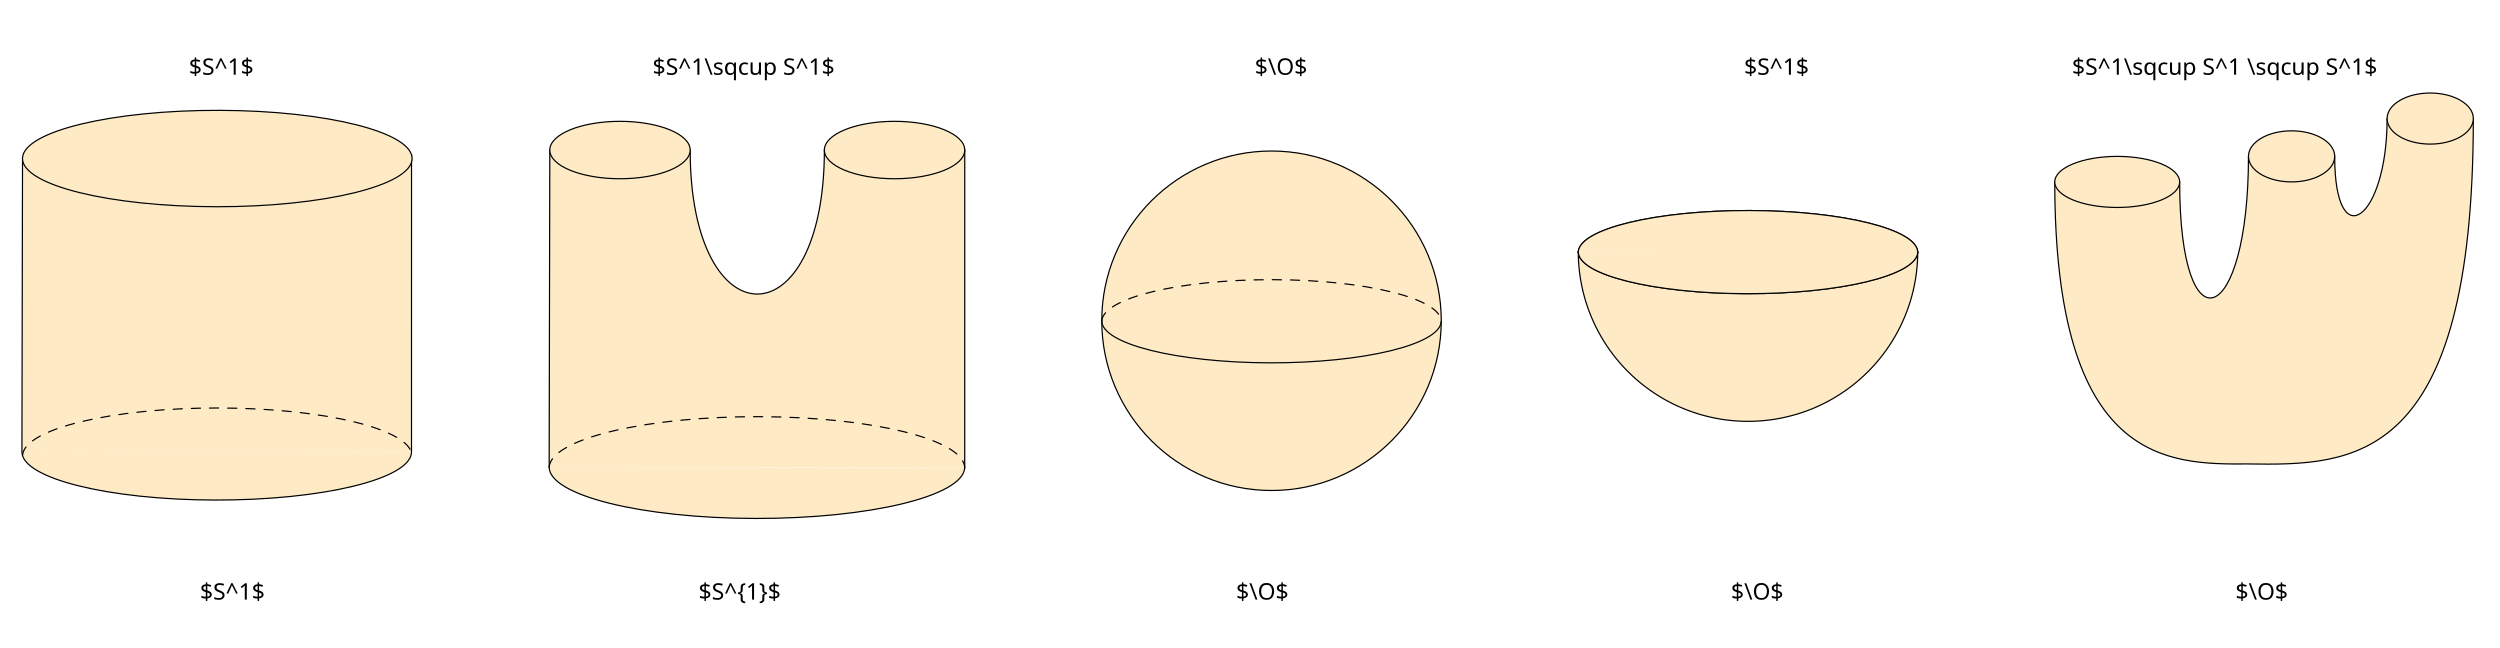
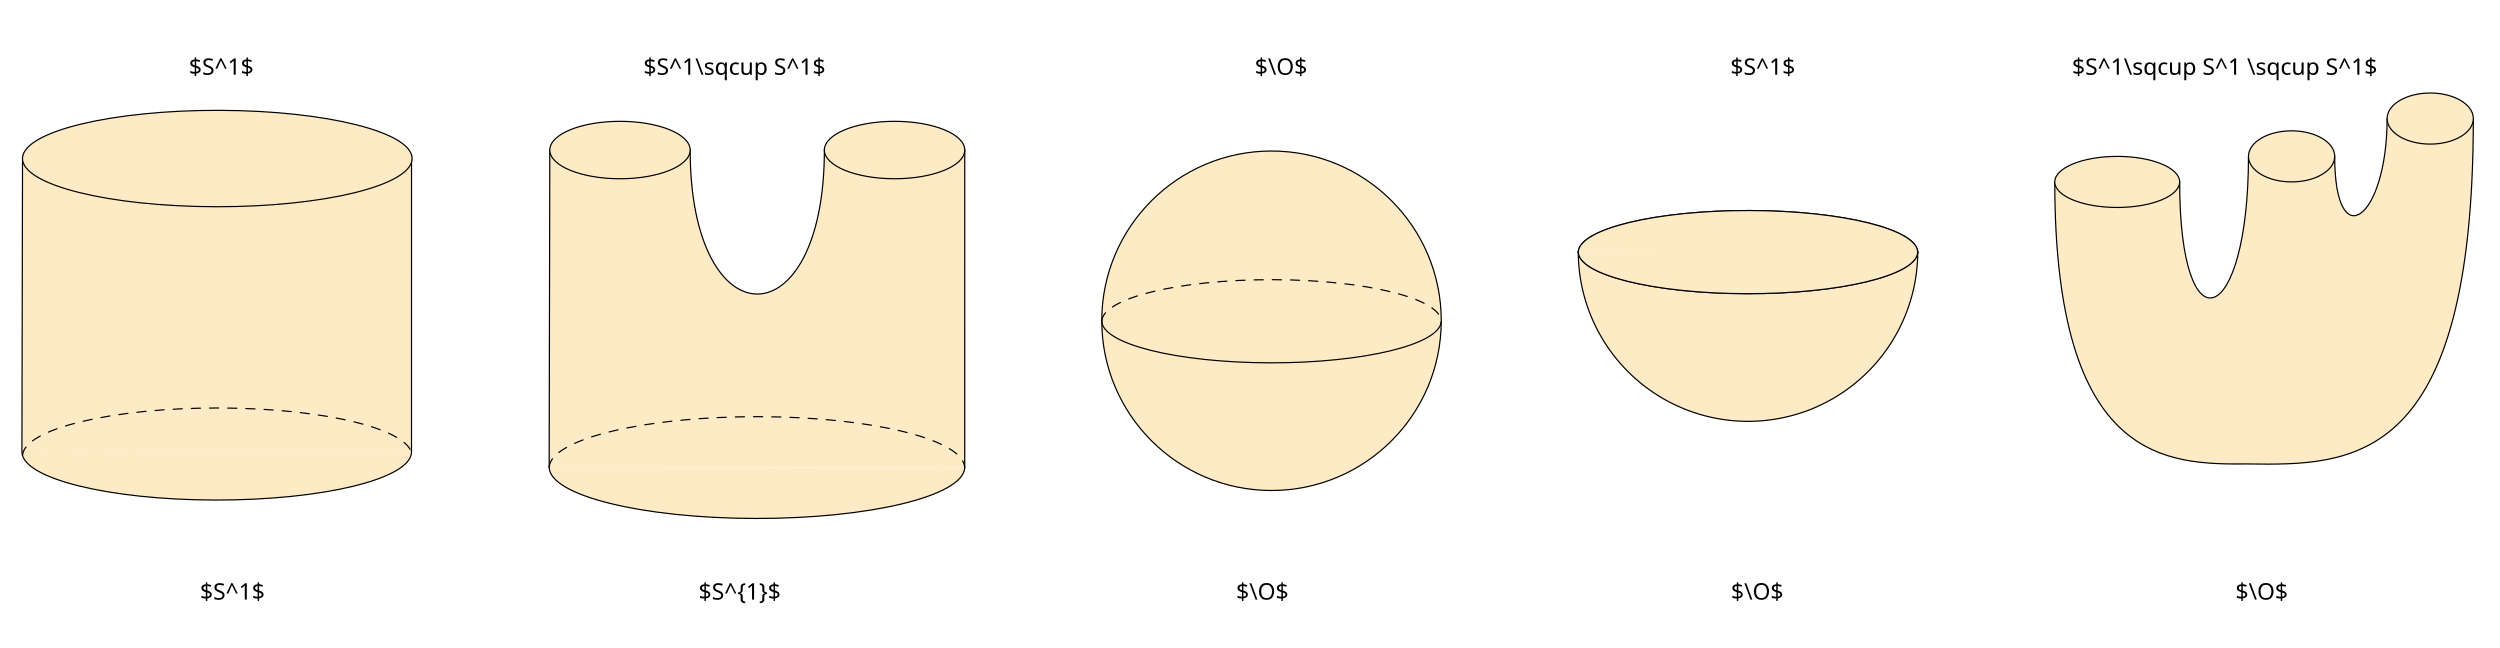
<svg xmlns="http://www.w3.org/2000/svg" width="289.511mm" height="75.023mm" viewBox="0 0 289.511 75.023" version="1.1" id="svg8">
  <defs id="defs2" />
  <g id="layer1" transform="translate(-12.27727,-197.282)">
    <g id="g1177" transform="translate(1.586544)">
      <path style="color:#000000;overflow:visible;opacity:1;vector-effect:none;fill:#feebc6;fill-opacity:1;stroke:black;stroke-width:0.14;stroke-linecap:butt;stroke-linejoin:miter;stroke-miterlimit:4;stroke-dasharray:none;stroke-dashoffset:0;stroke-opacity:1;marker-start:none;marker-end:none" id="circle993" d="m 232.774,226.42 a 19.656,19.656 0 0 1 -9.828,17.023 19.656,19.656 0 0 1 -19.656,0 19.656,19.656 0 0 1 -9.828,-17.023" />
      <g id="g999" transform="matrix(0.6422769,0,0,0.6422769,184.5662,68.43814)" style="fill:none;fill-opacity:1;stroke:#000000;stroke-width:0.219;stroke-dasharray:none;stroke-opacity:1;marker-start:none;marker-end:none">
        <path style="color:#000000;overflow:visible;opacity:1;vector-effect:none;fill:none;fill-opacity:1;stroke:#000000;stroke-width:0.219;stroke-linecap:round;stroke-linejoin:miter;stroke-miterlimit:4;stroke-dasharray:none;stroke-dashoffset:0;stroke-opacity:1;marker-start:none;marker-end:none" id="path995" d="M 75.058,246.118 A 30.606,7.572 0 0 1 44.189,253.558 30.606,7.572 0 0 1 13.85,245.986" />
        <path d="m -13.85,-246.005 a 30.606,7.572 0 0 1 -30.869,7.44 30.606,7.572 0 0 1 -30.339,-7.572" id="path997" style="color:#000000;overflow:visible;opacity:1;vector-effect:none;fill:none;fill-opacity:1;stroke:#000000;stroke-width:0.219;stroke-linecap:round;stroke-linejoin:miter;stroke-miterlimit:4;stroke-dasharray:none;stroke-dashoffset:0;stroke-opacity:1;marker-start:none;marker-end:none" transform="scale(-1)" />
      </g>
      <text id="text1069" xml:space="preserve" style="font-size:2.646px;font-family:'Iosevka Term';-inkscape-font-specification:'Iosevka Term, Normal';fill:#000000;fill-opacity:1;stroke:none;stroke-width:0.265" y="266.717" x="211.15">
        <tspan id="tspan1067" x="211.15" y="266.717" style="stroke-width:0.265">$\O$</tspan>
      </text>
-       <text id="text1077" xml:space="preserve" style="font-size:2.646px;font-family:'Iosevka Term';-inkscape-font-specification:'Iosevka Term, Normal';fill:#000000;fill-opacity:1;stroke:none;stroke-width:0.265" y="205.937" x="212.668">
-         <tspan id="tspan1075" x="212.668" y="205.937" style="stroke-width:0.265">$S^1$</tspan>
+       <text id="text1077" xml:space="preserve" style="font-size:2.646px;font-family:'Iosevka Term';-inkscape-font-specification:'Iosevka Term, Normal';fill:#000000;fill-opacity:1;stroke:none;stroke-width:0.265" y="205.937" x="211.081">
+         <tspan id="tspan1075" x="211.081" y="205.937" style="stroke-width:0.265">$S^1$</tspan>
      </text>
      <g style="fill:#feebc6;fill-opacity:1;stroke:black;stroke-width:0.219;stroke-dasharray:none;stroke-opacity:1;marker-start:none;marker-end:none" transform="matrix(0.6422769,0,0,0.6422769,184.5662,68.43814)" id="g1038">
        <path style="color:#000000;overflow:visible;opacity:1;vector-effect:none;fill:#feebc6;fill-opacity:1;stroke:black;stroke-width:0.219;stroke-linecap:round;stroke-linejoin:miter;stroke-miterlimit:4;stroke-dasharray:none;stroke-dashoffset:0;stroke-opacity:1;marker-start:none;marker-end:none" d="M 75.058,246.118 A 30.606,7.572 0 0 1 44.189,253.558 30.606,7.572 0 0 1 13.85,245.986" id="path1034" />
        <path transform="scale(-1)" style="color:#000000;overflow:visible;opacity:1;vector-effect:none;fill:#feebc6;fill-opacity:1;stroke:black;stroke-width:0.219;stroke-linecap:round;stroke-linejoin:miter;stroke-miterlimit:4;stroke-dasharray:none;stroke-dashoffset:0;stroke-opacity:1;marker-start:none;marker-end:none" d="m -13.85,-246.005 a 30.606,7.572 0 0 1 -30.869,7.44 30.606,7.572 0 0 1 -30.339,-7.572" id="path1036" />
      </g>
    </g>
    <g id="g1166" transform="translate(-121.298)">
      <path style="color:#000000;overflow:visible;opacity:1;vector-effect:none;fill:#feebc6;fill-opacity:1;stroke:#000000;stroke-width:0.14;stroke-linecap:round;stroke-linejoin:miter;stroke-miterlimit:4;stroke-dasharray:none;stroke-dashoffset:0;stroke-opacity:1;marker-start:none;marker-end:none" d="m 181.229,249.685 0.003,-34.492 -21.248,-1e-5 21.244,0.046 c -0.217,3.063 -10.371,5.51 -22.752,5.483 -11.747,-0.027 -21.445,-2.279 -22.292,-5.178 l -0.069,34.065 m -5.1e-4,0 c 2.4e-4,3.063 9.981,5.554 22.362,5.581 12.382,0.027 22.536,-2.421 22.752,-5.483" id="path965" />
      <path d="m -136.185,-250.011 a 22.558,5.581 0 0 1 -22.752,5.483 22.558,5.581 0 0 1 -22.362,-5.581" id="path973" style="color:#000000;overflow:visible;opacity:1;vector-effect:none;fill:none;fill-opacity:1;stroke:#000000;stroke-width:0.14;stroke-linecap:round;stroke-linejoin:miter;stroke-miterlimit:4;stroke-dasharray:1.053, 1.053;stroke-dashoffset:0;stroke-opacity:1;marker-start:none;marker-end:none" transform="scale(-1)" />
      <path transform="scale(-1)" style="color:#000000;overflow:visible;opacity:1;vector-effect:none;fill:#feebc6;fill-opacity:1;stroke:#000000;stroke-width:0.14;stroke-linecap:round;stroke-linejoin:miter;stroke-miterlimit:4;stroke-dasharray:none;stroke-dashoffset:0;stroke-opacity:1;marker-start:none;marker-end:none" id="path981" d="m -136.185,-215.544 a 22.558,5.581 0 0 1 -22.85,5.483 22.558,5.581 0 0 1 -22.262,-5.629 22.558,5.581 0 0 1 22.656,-5.532 22.558,5.581 0 0 1 22.46,5.581" />
      <text x="156.74" y="266.717" style="font-size:2.646px;font-family:'Iosevka Term';-inkscape-font-specification:'Iosevka Term, Normal';fill:#000000;fill-opacity:1;stroke:none;stroke-width:0.265" xml:space="preserve" id="text1055">
        <tspan style="stroke-width:0.265" y="266.717" x="156.74" id="tspan1053">$S^1$</tspan>
      </text>
      <text x="155.452" y="205.937" style="font-size:2.646px;font-family:'Iosevka Term';-inkscape-font-specification:'Iosevka Term, Normal';fill:#000000;fill-opacity:1;stroke:none;stroke-width:0.265" xml:space="preserve" id="text1081">
        <tspan style="stroke-width:0.265" y="205.937" x="155.452" id="tspan1079">$S^1$</tspan>
      </text>
    </g>
    <g id="g953" transform="matrix(0.7862318,0,0,0.7862091,64.9829,57.9714)" style="stroke-width:1.272">
      <path id="path1262" style="color:#000000;overflow:visible;opacity:1;vector-effect:none;fill:#feebc6;fill-opacity:1;stroke:#000000;stroke-width:0.179;stroke-linecap:round;stroke-linejoin:miter;stroke-miterlimit:4;stroke-dasharray:none;stroke-dashoffset:0;stroke-opacity:1;marker-start:none;marker-end:none" d="m 75.059,246.09 0.004,-46.798 H 54.388 c 0,28.285 -19.768,28.285 -19.768,0 H 13.945 l -0.095,46.694" />
      <g id="g937" style="stroke-width:1.272">
        <path style="color:#000000;overflow:visible;opacity:1;vector-effect:none;fill:#feebc6;fill-opacity:1;stroke:black;stroke-width:0.179;stroke-linecap:round;stroke-linejoin:miter;stroke-miterlimit:4;stroke-dasharray:none;stroke-dashoffset:0;stroke-opacity:1;marker-start:none;marker-end:none" id="ellipse1250" d="M 75.058,246.118 A 30.606,7.572 0 0 1 44.189,253.558 30.606,7.572 0 0 1 13.85,245.986" />
        <path d="m -13.85,-246.005 a 30.606,7.572 0 0 1 -30.869,7.44 30.606,7.572 0 0 1 -30.339,-7.572" id="path1274" style="color:#000000;overflow:visible;opacity:1;vector-effect:none;fill:none;fill-opacity:1;stroke:#000000;stroke-width:0.179;stroke-linecap:round;stroke-linejoin:miter;stroke-miterlimit:4;stroke-dasharray:1.34, 1.34;stroke-dashoffset:0;stroke-opacity:1;marker-start:none;marker-end:none" transform="scale(-1)" />
      </g>
      <ellipse ry="4.229" rx="10.337" cy="199.292" cx="24.282" id="path1238" style="color:#000000;overflow:visible;opacity:1;vector-effect:none;fill:#feebc6;fill-opacity:1;stroke:black;stroke-width:0.179;stroke-linecap:round;stroke-linejoin:miter;stroke-miterlimit:4;stroke-dasharray:none;stroke-dashoffset:0;stroke-opacity:1;marker-start:none;marker-end:none" />
      <ellipse style="color:#000000;overflow:visible;opacity:1;vector-effect:none;fill:#feebc6;fill-opacity:1;stroke:black;stroke-width:0.179;stroke-linecap:round;stroke-linejoin:miter;stroke-miterlimit:4;stroke-dasharray:none;stroke-dashoffset:0;stroke-opacity:1;marker-start:none;marker-end:none" id="ellipse1260" cx="64.725" cy="199.292" rx="10.337" ry="4.229" />
    </g>
    <text id="text1027" xml:space="preserve" style="font-size:2.646px;font-family:'Iosevka Term';-inkscape-font-specification:'Iosevka Term, Normal';fill:#000000;fill-opacity:1;stroke:none;stroke-width:0.265" y="266.717" x="93.18">
      <tspan id="tspan1025" x="93.18" y="266.717" style="stroke-width:0.265">$S^{1}$</tspan>
    </text>
-     <text x="87.852" y="205.937" style="font-size:2.646px;font-family:'Iosevka Term';-inkscape-font-specification:'Iosevka Term, Normal';fill:#000000;fill-opacity:1;stroke:none;stroke-width:0.265" xml:space="preserve" id="text1085">
-       <tspan style="stroke-width:0.265" y="205.937" x="87.852" id="tspan1083">$S^1\sqcup S^1$</tspan>
+     <text x="86.794" y="205.937" style="font-size:2.646px;font-family:'Iosevka Term';-inkscape-font-specification:'Iosevka Term, Normal';fill:#000000;fill-opacity:1;stroke:none;stroke-width:0.265" xml:space="preserve" id="text1085">
+       <tspan style="stroke-width:0.265" y="205.937" x="86.794" id="tspan1083">$S^1\sqcup S^1$</tspan>
    </text>
    <g id="g1151" transform="translate(61.08641)">
      <g style="stroke-width:1.311" transform="matrix(0.7625773,0,0,0.7625773,0.4428139,65.61942)" id="g959">
        <circle style="color:#000000;overflow:visible;opacity:1;vector-effect:none;fill:#feebc6;fill-opacity:1;stroke:black;stroke-width:0.184;stroke-linecap:butt;stroke-linejoin:miter;stroke-miterlimit:4;stroke-dasharray:none;stroke-dashoffset:0;stroke-opacity:1;marker-start:none;marker-end:none" id="path931" cx="128.505" cy="221.365" r="25.776" />
        <g id="g943" transform="matrix(0.842245,0,0,0.842245,91.06331,14.19604)" style="stroke-width:1.557">
          <path style="color:#000000;overflow:visible;opacity:1;vector-effect:none;fill:none;fill-opacity:1;stroke:#000000;stroke-width:0.219;stroke-linecap:round;stroke-linejoin:miter;stroke-miterlimit:4;stroke-dasharray:none;stroke-dashoffset:0;stroke-opacity:1;marker-start:none;marker-end:none" id="path939" d="M 75.058,246.118 A 30.606,7.572 0 0 1 44.189,253.558 30.606,7.572 0 0 1 13.85,245.986" />
          <path d="m -13.85,-246.005 a 30.606,7.572 0 0 1 -30.869,7.44 30.606,7.572 0 0 1 -30.339,-7.572" id="path941" style="color:#000000;overflow:visible;opacity:1;vector-effect:none;fill:none;fill-opacity:1;stroke:#000000;stroke-width:0.219;stroke-linecap:round;stroke-linejoin:miter;stroke-miterlimit:4;stroke-dasharray:1.64, 1.64;stroke-dashoffset:0;stroke-opacity:1;marker-start:none;marker-end:none" transform="scale(-1)" />
        </g>
      </g>
      <text x="94.34" y="266.717" style="font-size:2.646px;font-family:'Iosevka Term';-inkscape-font-specification:'Iosevka Term, Normal';fill:#000000;fill-opacity:1;stroke:none;stroke-width:0.265" xml:space="preserve" id="text1041">
        <tspan style="stroke-width:0.265" y="266.717" x="94.34" id="tspan1039">$\O$</tspan>
      </text>
      <text id="text1107" xml:space="preserve" style="font-size:2.646px;font-family:'Iosevka Term';-inkscape-font-specification:'Iosevka Term, Normal';fill:#000000;fill-opacity:1;stroke:none;stroke-width:0.265" y="205.937" x="96.504">
        <tspan id="tspan1105" x="96.504" y="205.937" style="stroke-width:0.265">$\O$</tspan>
      </text>
    </g>
    <g id="g1194">
      <g id="g1103" transform="matrix(0.6994733,0,0,0.6994523,240.4748,78.9545)" style="stroke-width:1.43">
        <path id="path1075" style="color:#000000;overflow:visible;opacity:1;vector-effect:none;fill:#feebc6;fill-opacity:1;stroke:#000000;stroke-width:0.201;stroke-linecap:round;stroke-linejoin:miter;stroke-miterlimit:4;stroke-dasharray:none;stroke-dashoffset:0;stroke-opacity:1;marker-start:none;marker-end:none" d="m 46.014,195.06 c 0,28.285 -11.394,32.517 -11.394,4.232 h -10e-7 -20.675 l 1.3e-5,2e-5 c 0,46.783 18.729,46.782 32.048,46.694 17.382,0.243 37.247,0.225 37.247,-57.186 m 0,0 -14.273,-4.4e-4 c 0,16.705 -8.68,22.964 -8.68,6.26 H 46.014" />
        <ellipse ry="4.229" rx="10.337" cy="199.292" cx="24.282" id="ellipse1087" style="color:#000000;overflow:visible;opacity:1;vector-effect:none;fill:#feebc6;fill-opacity:1;stroke:black;stroke-width:0.201;stroke-linecap:round;stroke-linejoin:miter;stroke-miterlimit:4;stroke-dasharray:none;stroke-dashoffset:0;stroke-opacity:1;marker-start:none;marker-end:none" />
        <ellipse style="color:#000000;overflow:visible;opacity:1;vector-effect:none;fill:#feebc6;fill-opacity:1;stroke:black;stroke-width:0.201;stroke-linecap:round;stroke-linejoin:miter;stroke-miterlimit:4;stroke-dasharray:none;stroke-dashoffset:0;stroke-opacity:1;marker-start:none;marker-end:none" id="ellipse1093" cx="53.151" cy="195.06" rx="7.137" ry="4.229" />
        <ellipse ry="4.229" rx="7.137" cy="188.8" cx="76.104" id="ellipse1109" style="color:#000000;overflow:visible;opacity:1;vector-effect:none;fill:#feebc6;fill-opacity:1;stroke:black;stroke-width:0.201;stroke-linecap:round;stroke-linejoin:miter;stroke-miterlimit:4;stroke-dasharray:none;stroke-dashoffset:0;stroke-opacity:1;marker-start:none;marker-end:none" />
      </g>
      <text x="252.227" y="205.937" style="font-size:2.646px;font-family:'Iosevka Term';-inkscape-font-specification:'Iosevka Term, Normal';fill:#000000;fill-opacity:1;stroke:none;stroke-width:0.265" xml:space="preserve" id="text1115">
        <tspan style="stroke-width:0.265" y="205.937" x="252.227" id="tspan1113">$S^1\sqcup S^1 \sqcup S^1$</tspan>
      </text>
      <text id="text1125" xml:space="preserve" style="font-size:2.646px;font-family:'Iosevka Term';-inkscape-font-specification:'Iosevka Term, Normal';fill:#000000;fill-opacity:1;stroke:none;stroke-width:0.265" y="266.717" x="271.155">
        <tspan id="tspan1123" x="271.155" y="266.717" style="stroke-width:0.265">$\O$</tspan>
      </text>
    </g>
  </g>
</svg>
